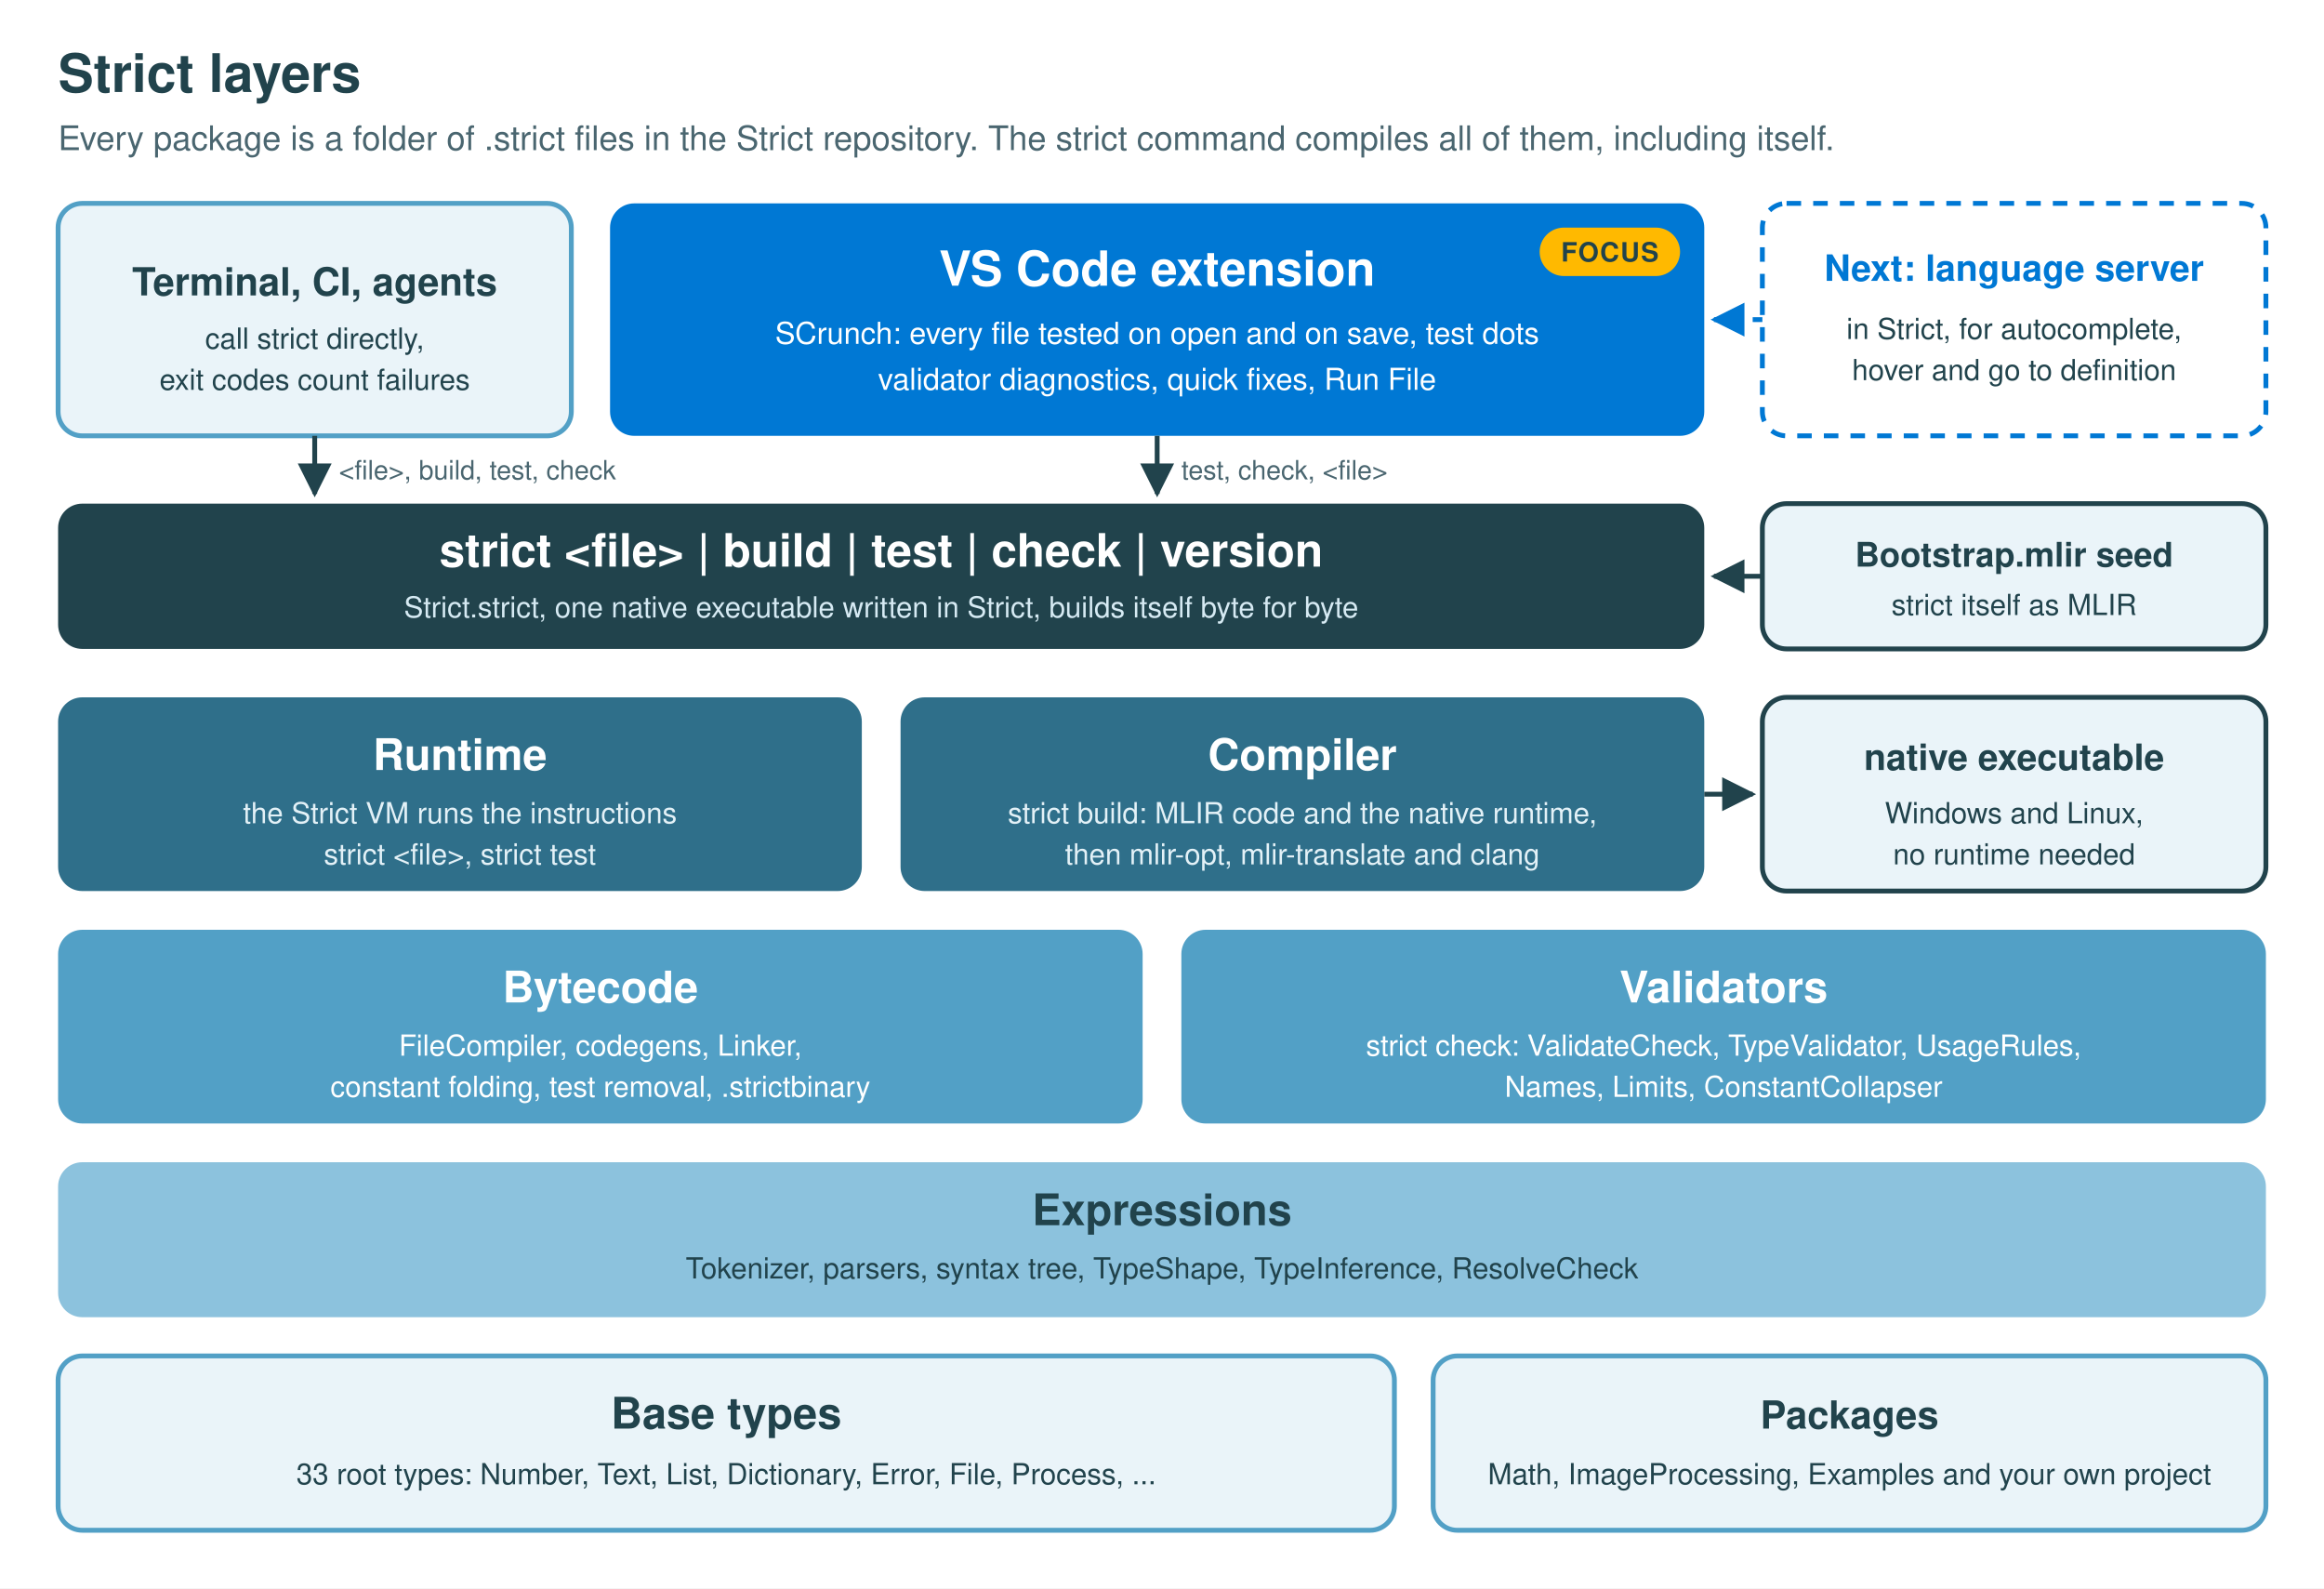
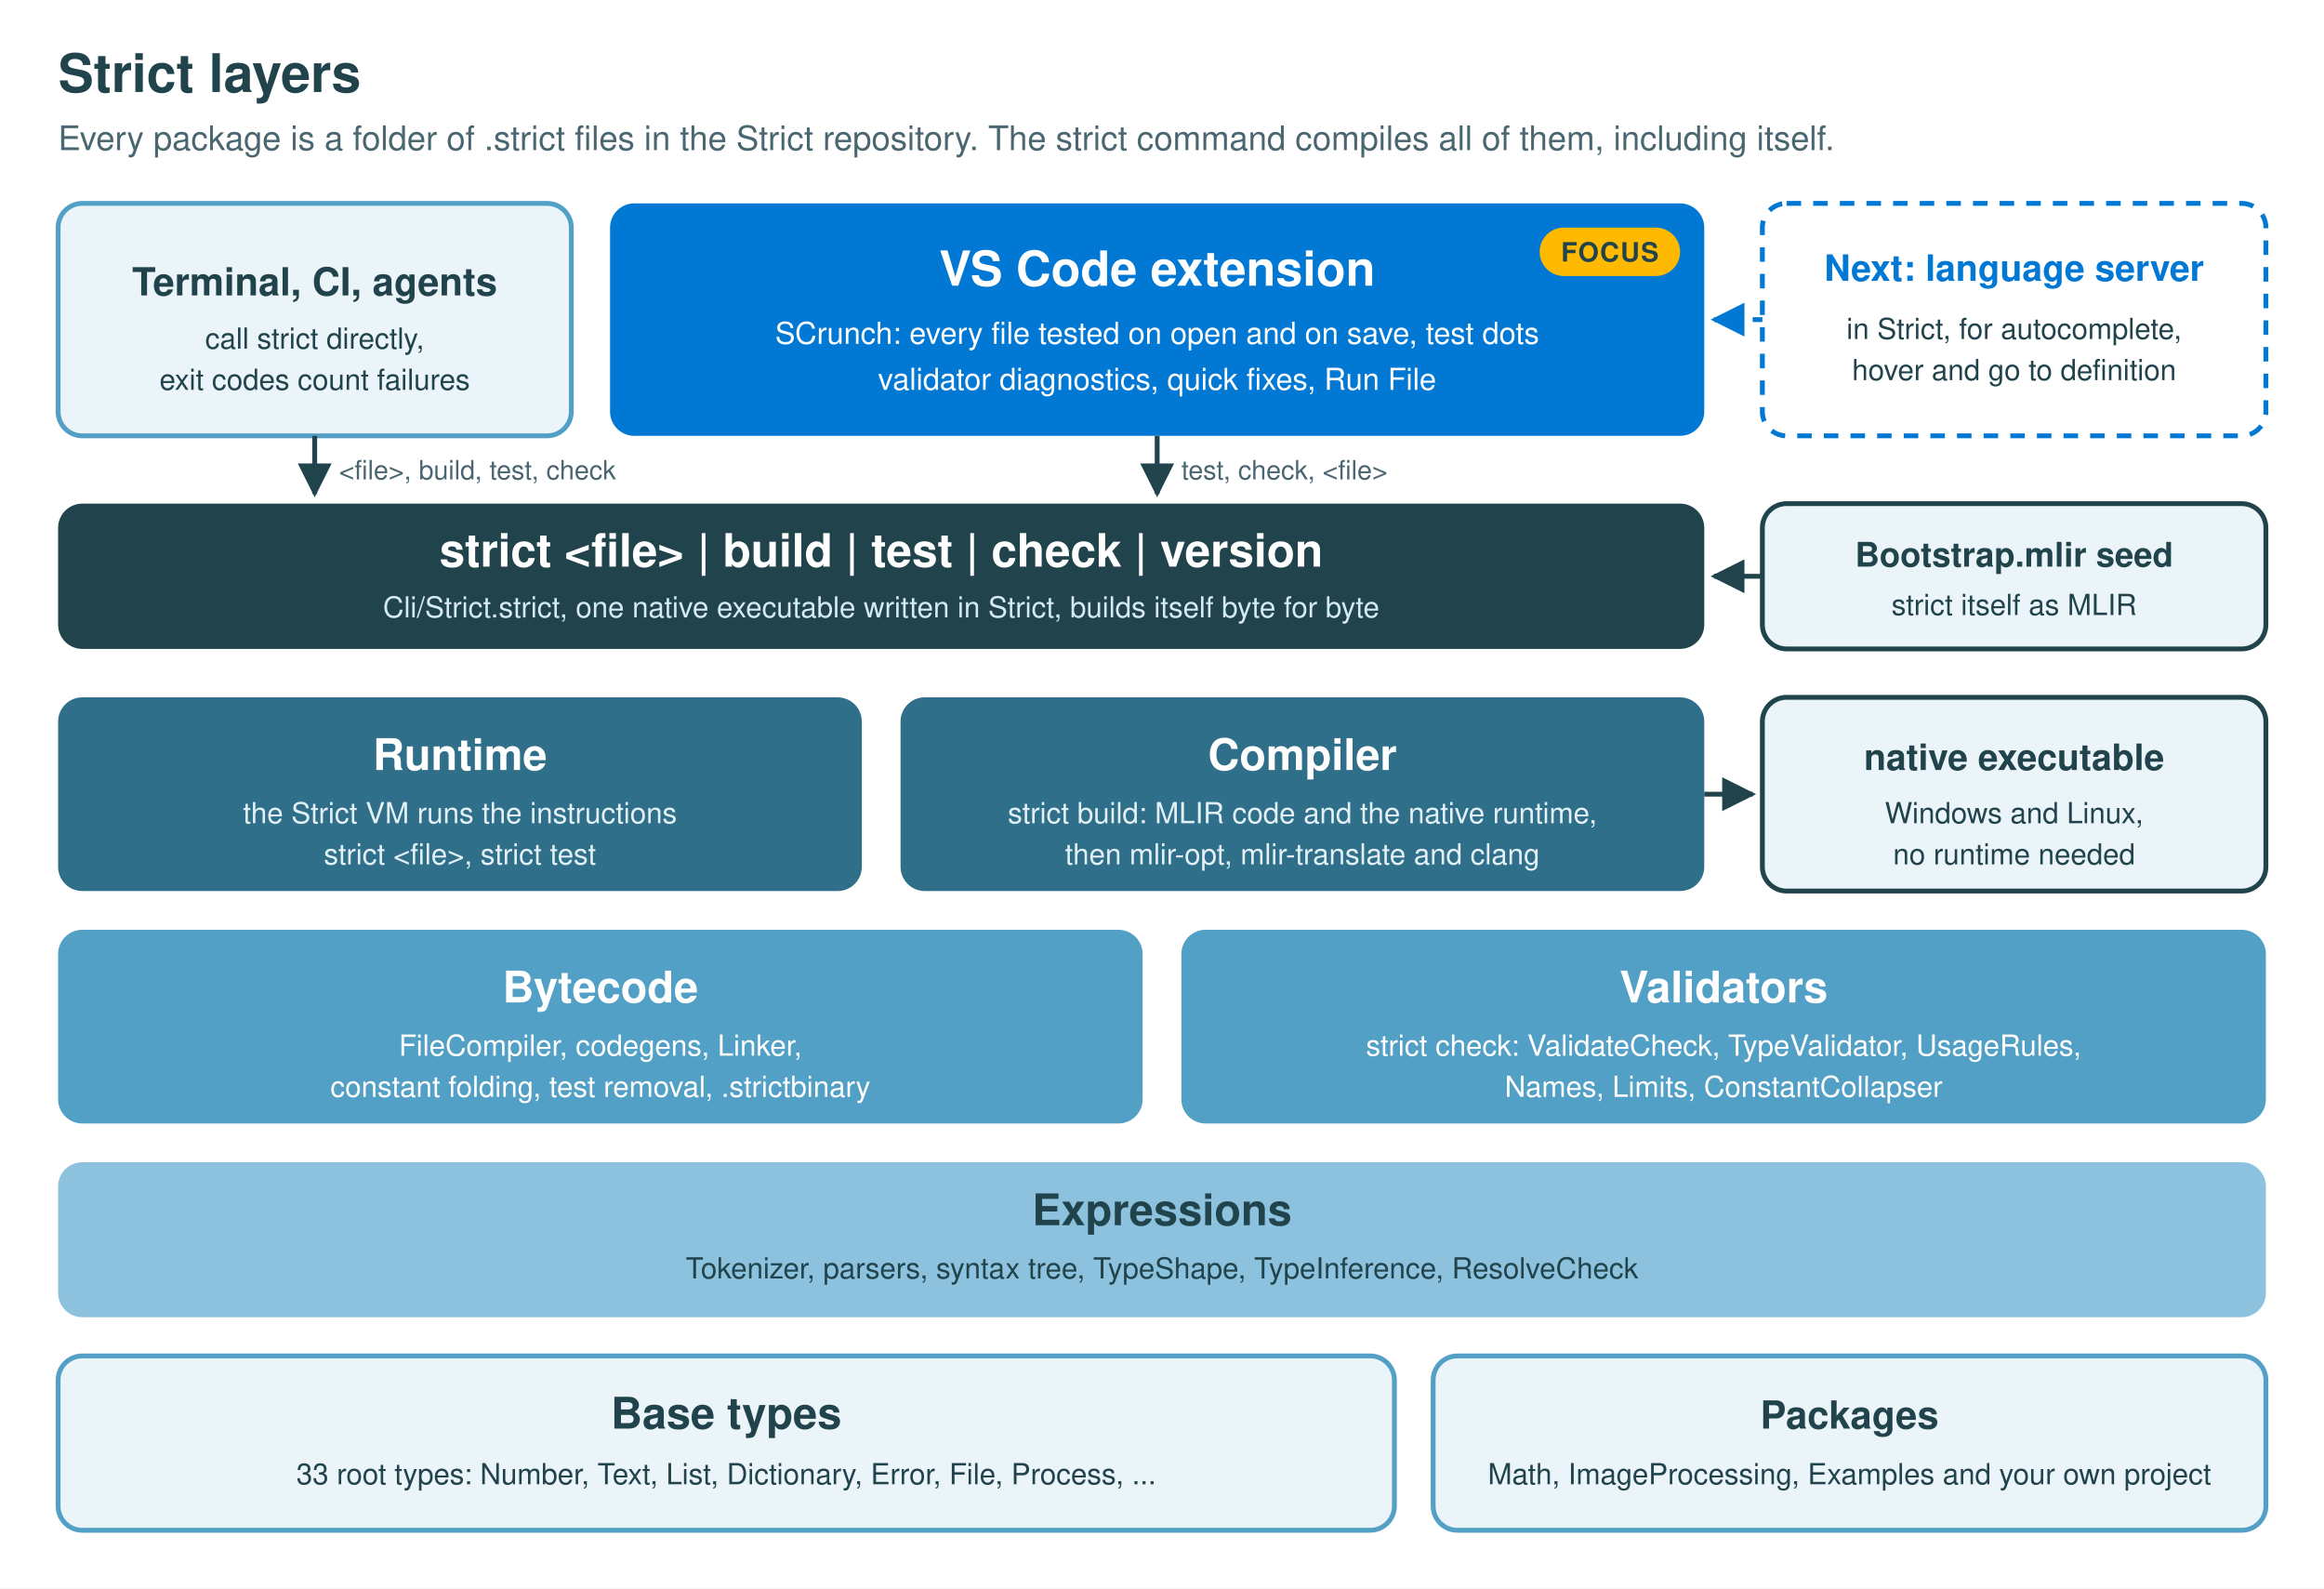
<svg xmlns="http://www.w3.org/2000/svg" viewBox="0 0 960 656" font-family="Segoe UI, Helvetica, Arial, sans-serif">
  <defs>
    <marker id="arrow" viewBox="0 0 10 10" refX="9" refY="5" markerWidth="7" markerHeight="7" orient="auto-start-reverse">
      <path d="M0 0L10 5L0 10z" fill="#21434C" />
    </marker>
    <marker id="arrowBlue" viewBox="0 0 10 10" refX="9" refY="5" markerWidth="7" markerHeight="7" orient="auto-start-reverse">
      <path d="M0 0L10 5L0 10z" fill="#0078D4" />
    </marker>
  </defs>
  <rect width="960" height="656" fill="#ffffff" />
  <text x="24" y="38" font-size="22" font-weight="600" fill="#21434C">Strict layers</text>
  <text x="24" y="62" font-size="14" fill="#4a6670">Every package is a folder of .strict files in the Strict repository. The strict command compiles all of them, including itself.</text>
  <rect x="24" y="84" width="212" height="96" rx="10" fill="#EAF4F9" stroke="#52A0C6" stroke-width="2" />
  <text x="130" y="122" font-size="16" font-weight="600" fill="#21434C" text-anchor="middle">Terminal, CI, agents</text>
  <text x="130" y="144" font-size="12" fill="#21434C" text-anchor="middle">call strict directly,</text>
  <text x="130" y="161" font-size="12" fill="#21434C" text-anchor="middle">exit codes count failures</text>
  <rect x="252" y="84" width="452" height="96" rx="10" fill="#0078D4" />
  <text x="478" y="118" font-size="20" font-weight="600" fill="#ffffff" text-anchor="middle">VS Code extension</text>
  <text x="478" y="142" font-size="12.5" fill="#ffffff" text-anchor="middle">SCrunch: every file tested on open and on save, test dots</text>
  <text x="478" y="161" font-size="12.5" fill="#ffffff" text-anchor="middle">validator diagnostics, quick fixes, Run File</text>
  <rect x="636" y="94" width="58" height="20" rx="10" fill="#FFB900" />
  <text x="665" y="108" font-size="11" font-weight="700" fill="#21434C" text-anchor="middle" letter-spacing="0.5">FOCUS</text>
  <rect x="728" y="84" width="208" height="96" rx="10" fill="#ffffff" stroke="#0078D4" stroke-width="2" stroke-dasharray="6 5" />
  <text x="832" y="116" font-size="15" font-weight="600" fill="#0078D4" text-anchor="middle">Next: language server</text>
  <text x="832" y="140" font-size="12" fill="#21434C" text-anchor="middle">in Strict, for autocomplete,</text>
  <text x="832" y="157" font-size="12" fill="#21434C" text-anchor="middle">hover and go to definition</text>
  <rect x="24" y="208" width="680" height="60" rx="10" fill="#21434C" />
  <text x="364" y="234" font-size="19" font-weight="600" fill="#ffffff" text-anchor="middle">strict  &lt;file&gt; | build | test | check | version</text>
-   <text x="364" y="255" font-size="12" fill="#D6EAF3" text-anchor="middle">Strict.strict, one native executable written in Strict, builds itself byte for byte</text>
+   <text x="364" y="255" font-size="12" fill="#D6EAF3" text-anchor="middle">Cli/Strict.strict, one native executable written in Strict, builds itself byte for byte</text>
  <rect x="728" y="208" width="208" height="60" rx="10" fill="#EAF4F9" stroke="#21434C" stroke-width="2" />
  <text x="832" y="234" font-size="14" font-weight="600" fill="#21434C" text-anchor="middle">Bootstrap.mlir seed</text>
  <text x="832" y="254" font-size="12" fill="#21434C" text-anchor="middle">strict itself as MLIR</text>
  <rect x="24" y="288" width="332" height="80" rx="10" fill="#2F6F8A" />
  <text x="190" y="318" font-size="18" font-weight="600" fill="#ffffff" text-anchor="middle">Runtime</text>
  <text x="190" y="340" font-size="12" fill="#E3F1F7" text-anchor="middle">the Strict VM runs the instructions</text>
  <text x="190" y="357" font-size="12" fill="#E3F1F7" text-anchor="middle">strict &lt;file&gt;, strict test</text>
  <rect x="372" y="288" width="332" height="80" rx="10" fill="#2F6F8A" />
  <text x="538" y="318" font-size="18" font-weight="600" fill="#ffffff" text-anchor="middle">Compiler</text>
  <text x="538" y="340" font-size="12" fill="#E3F1F7" text-anchor="middle">strict build: MLIR code and the native runtime,</text>
  <text x="538" y="357" font-size="12" fill="#E3F1F7" text-anchor="middle">then mlir-opt, mlir-translate and clang</text>
  <rect x="728" y="288" width="208" height="80" rx="10" fill="#EAF4F9" stroke="#21434C" stroke-width="2" />
  <text x="832" y="318" font-size="15" font-weight="600" fill="#21434C" text-anchor="middle">native executable</text>
  <text x="832" y="340" font-size="12" fill="#21434C" text-anchor="middle">Windows and Linux,</text>
  <text x="832" y="357" font-size="12" fill="#21434C" text-anchor="middle">no runtime needed</text>
  <rect x="24" y="384" width="448" height="80" rx="10" fill="#52A0C6" />
  <text x="248" y="414" font-size="18" font-weight="600" fill="#ffffff" text-anchor="middle">Bytecode</text>
  <text x="248" y="436" font-size="12" fill="#ffffff" text-anchor="middle">FileCompiler, codegens, Linker,</text>
  <text x="248" y="453" font-size="12" fill="#ffffff" text-anchor="middle">constant folding, test removal, .strictbinary</text>
  <rect x="488" y="384" width="448" height="80" rx="10" fill="#52A0C6" />
  <text x="712" y="414" font-size="18" font-weight="600" fill="#ffffff" text-anchor="middle">Validators</text>
  <text x="712" y="436" font-size="12" fill="#ffffff" text-anchor="middle">strict check: ValidateCheck, TypeValidator, UsageRules,</text>
  <text x="712" y="453" font-size="12" fill="#ffffff" text-anchor="middle">Names, Limits, ConstantCollapser</text>
  <rect x="24" y="480" width="912" height="64" rx="10" fill="#8CC2DD" />
  <text x="480" y="506" font-size="18" font-weight="600" fill="#21434C" text-anchor="middle">Expressions</text>
  <text x="480" y="528" font-size="12" fill="#21434C" text-anchor="middle">Tokenizer, parsers, syntax tree, TypeShape, TypeInference, ResolveCheck</text>
  <rect x="24" y="560" width="552" height="72" rx="10" fill="#EAF4F9" stroke="#52A0C6" stroke-width="2" />
  <text x="300" y="590" font-size="18" font-weight="600" fill="#21434C" text-anchor="middle">Base types</text>
  <text x="300" y="613" font-size="12" fill="#21434C" text-anchor="middle">33 root types: Number, Text, List, Dictionary, Error, File, Process, ...</text>
  <rect x="592" y="560" width="344" height="72" rx="10" fill="#EAF4F9" stroke="#52A0C6" stroke-width="2" />
  <text x="764" y="590" font-size="16" font-weight="600" fill="#21434C" text-anchor="middle">Packages</text>
  <text x="764" y="613" font-size="12" fill="#21434C" text-anchor="middle">Math, ImageProcessing, Examples and your own project</text>
  <g stroke="#21434C" stroke-width="2" fill="none">
    <line x1="130" y1="180" x2="130" y2="204" marker-end="url(#arrow)" />
    <line x1="478" y1="180" x2="478" y2="204" marker-end="url(#arrow)" />
    <line x1="728" y1="238" x2="708" y2="238" marker-end="url(#arrow)" />
    <line x1="704" y1="328" x2="724" y2="328" marker-end="url(#arrow)" />
  </g>
  <line x1="728" y1="132" x2="708" y2="132" stroke="#0078D4" stroke-width="2" stroke-dasharray="4 4" marker-end="url(#arrowBlue)" />
  <text x="140" y="198" font-size="11" fill="#4a6670">&lt;file&gt;, build, test, check</text>
  <text x="488" y="198" font-size="11" fill="#4a6670">test, check, &lt;file&gt;</text>
</svg>
